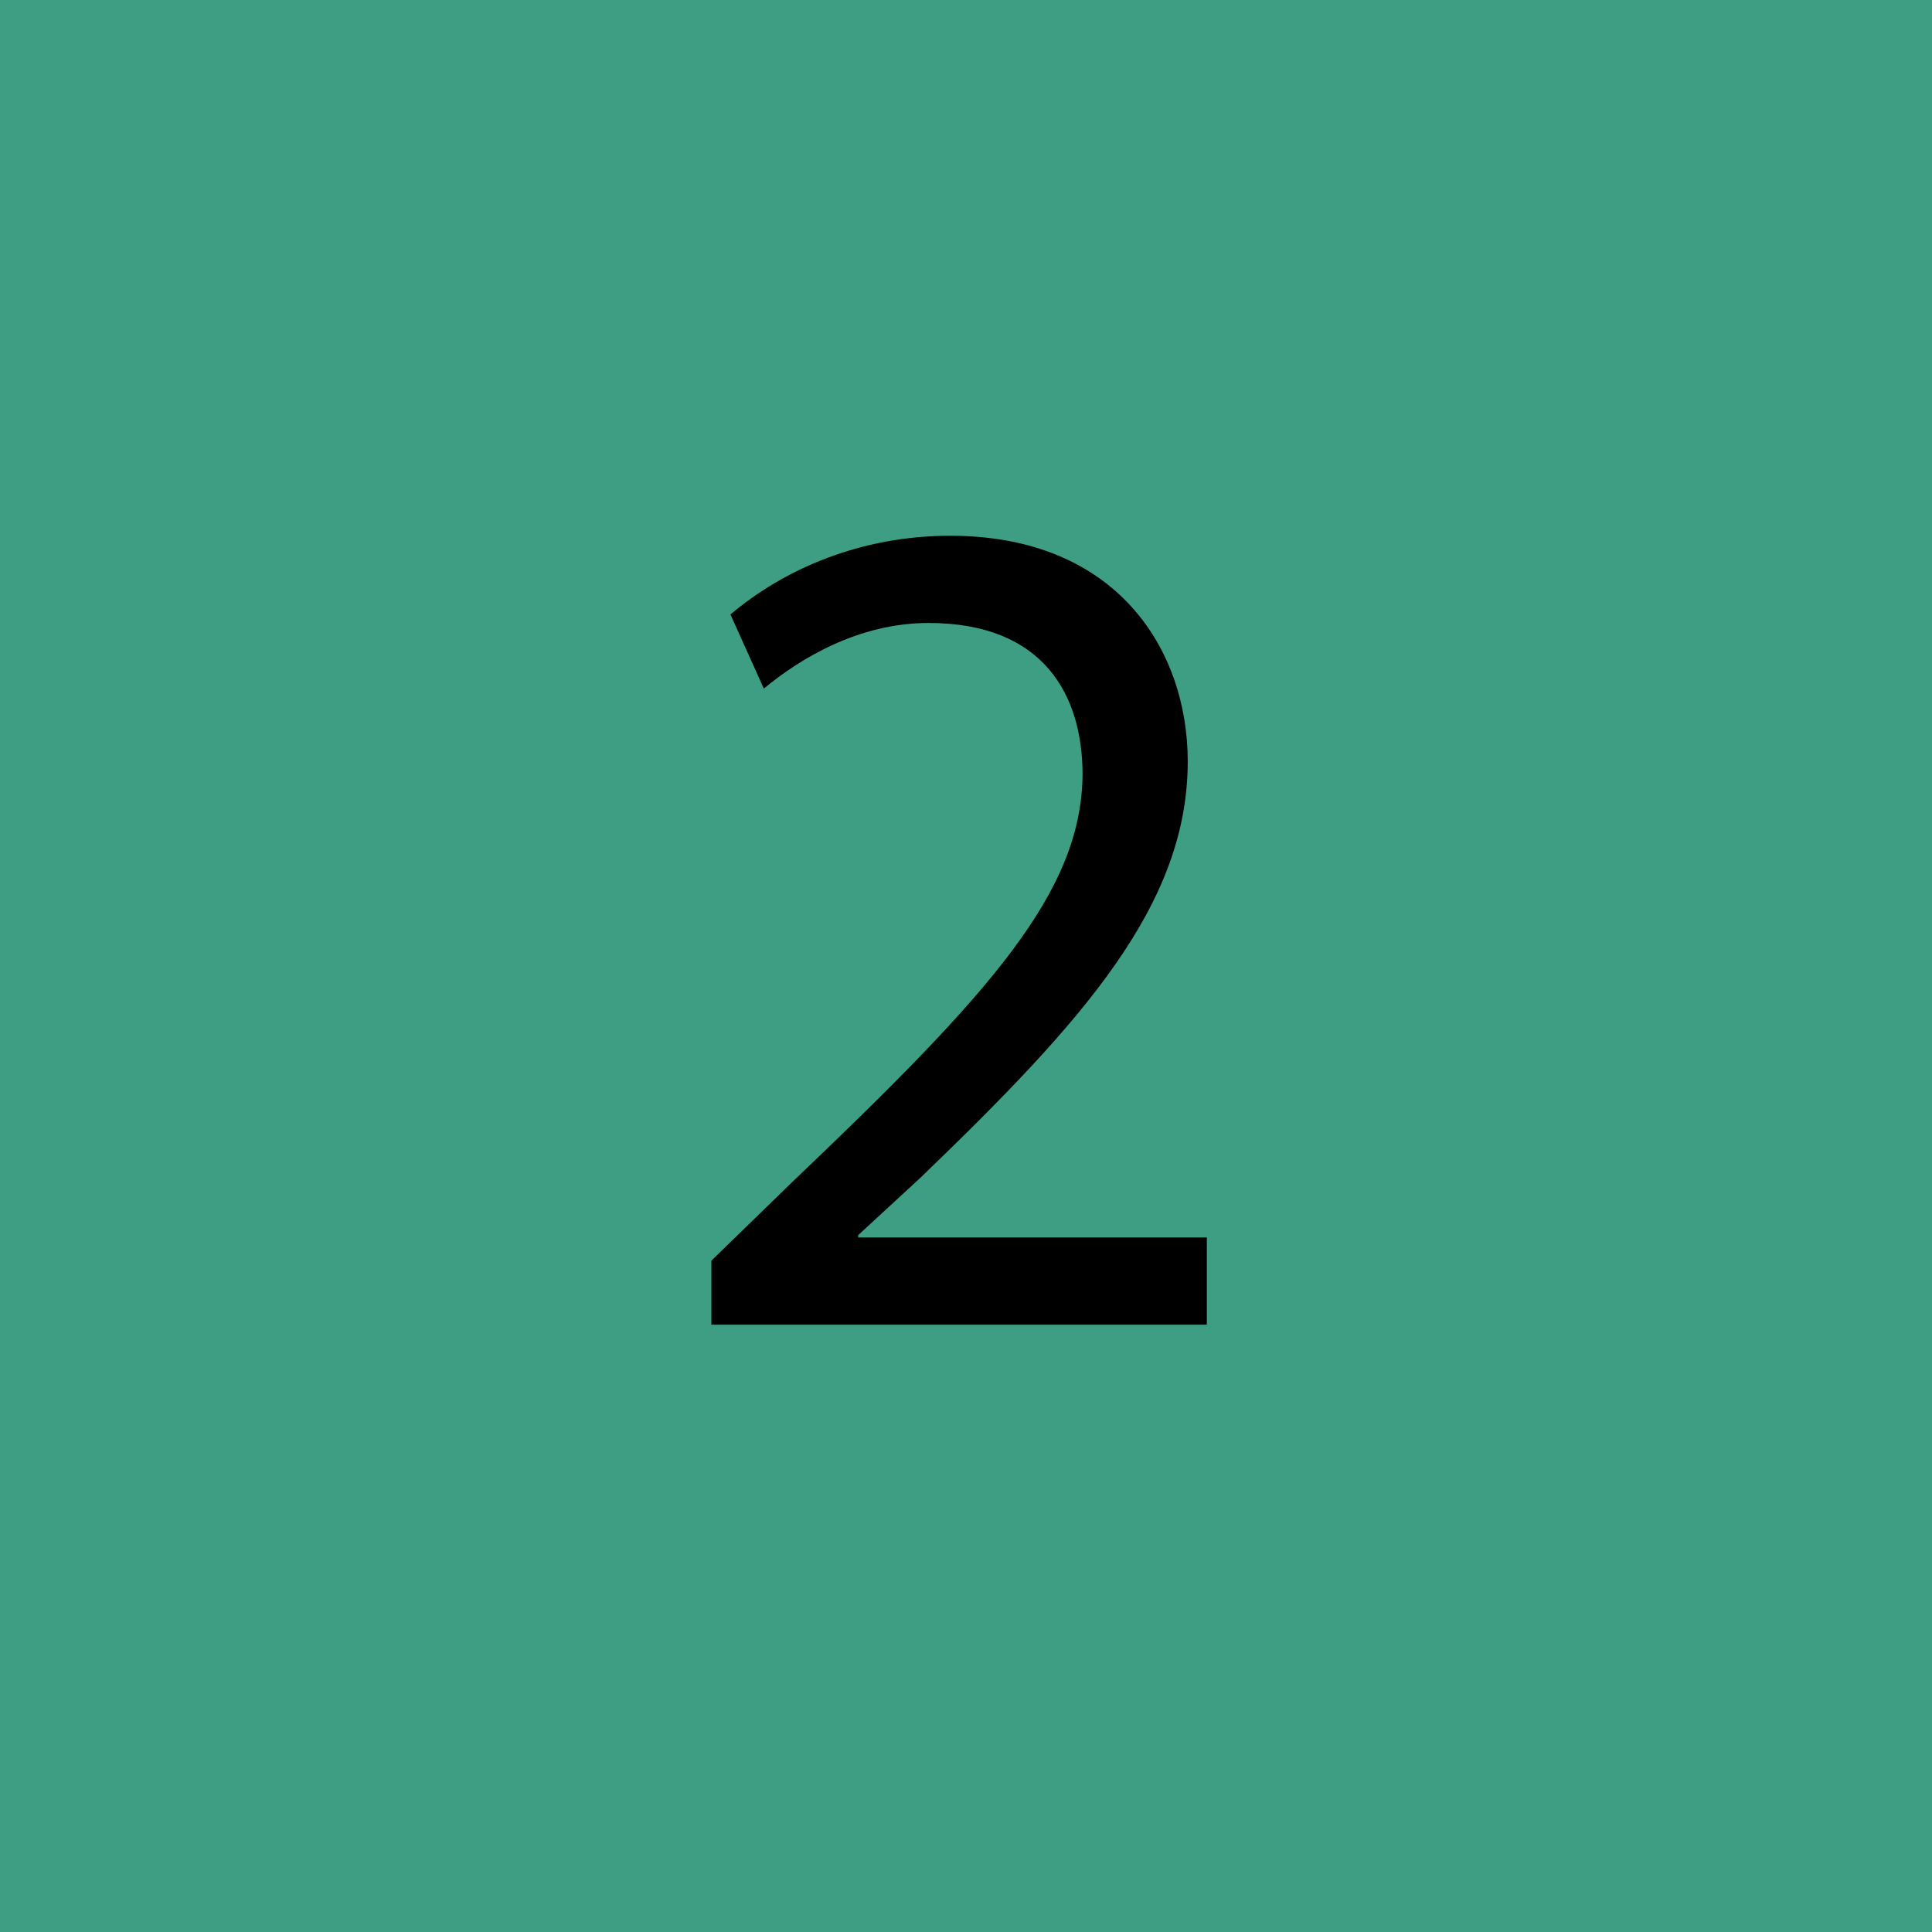
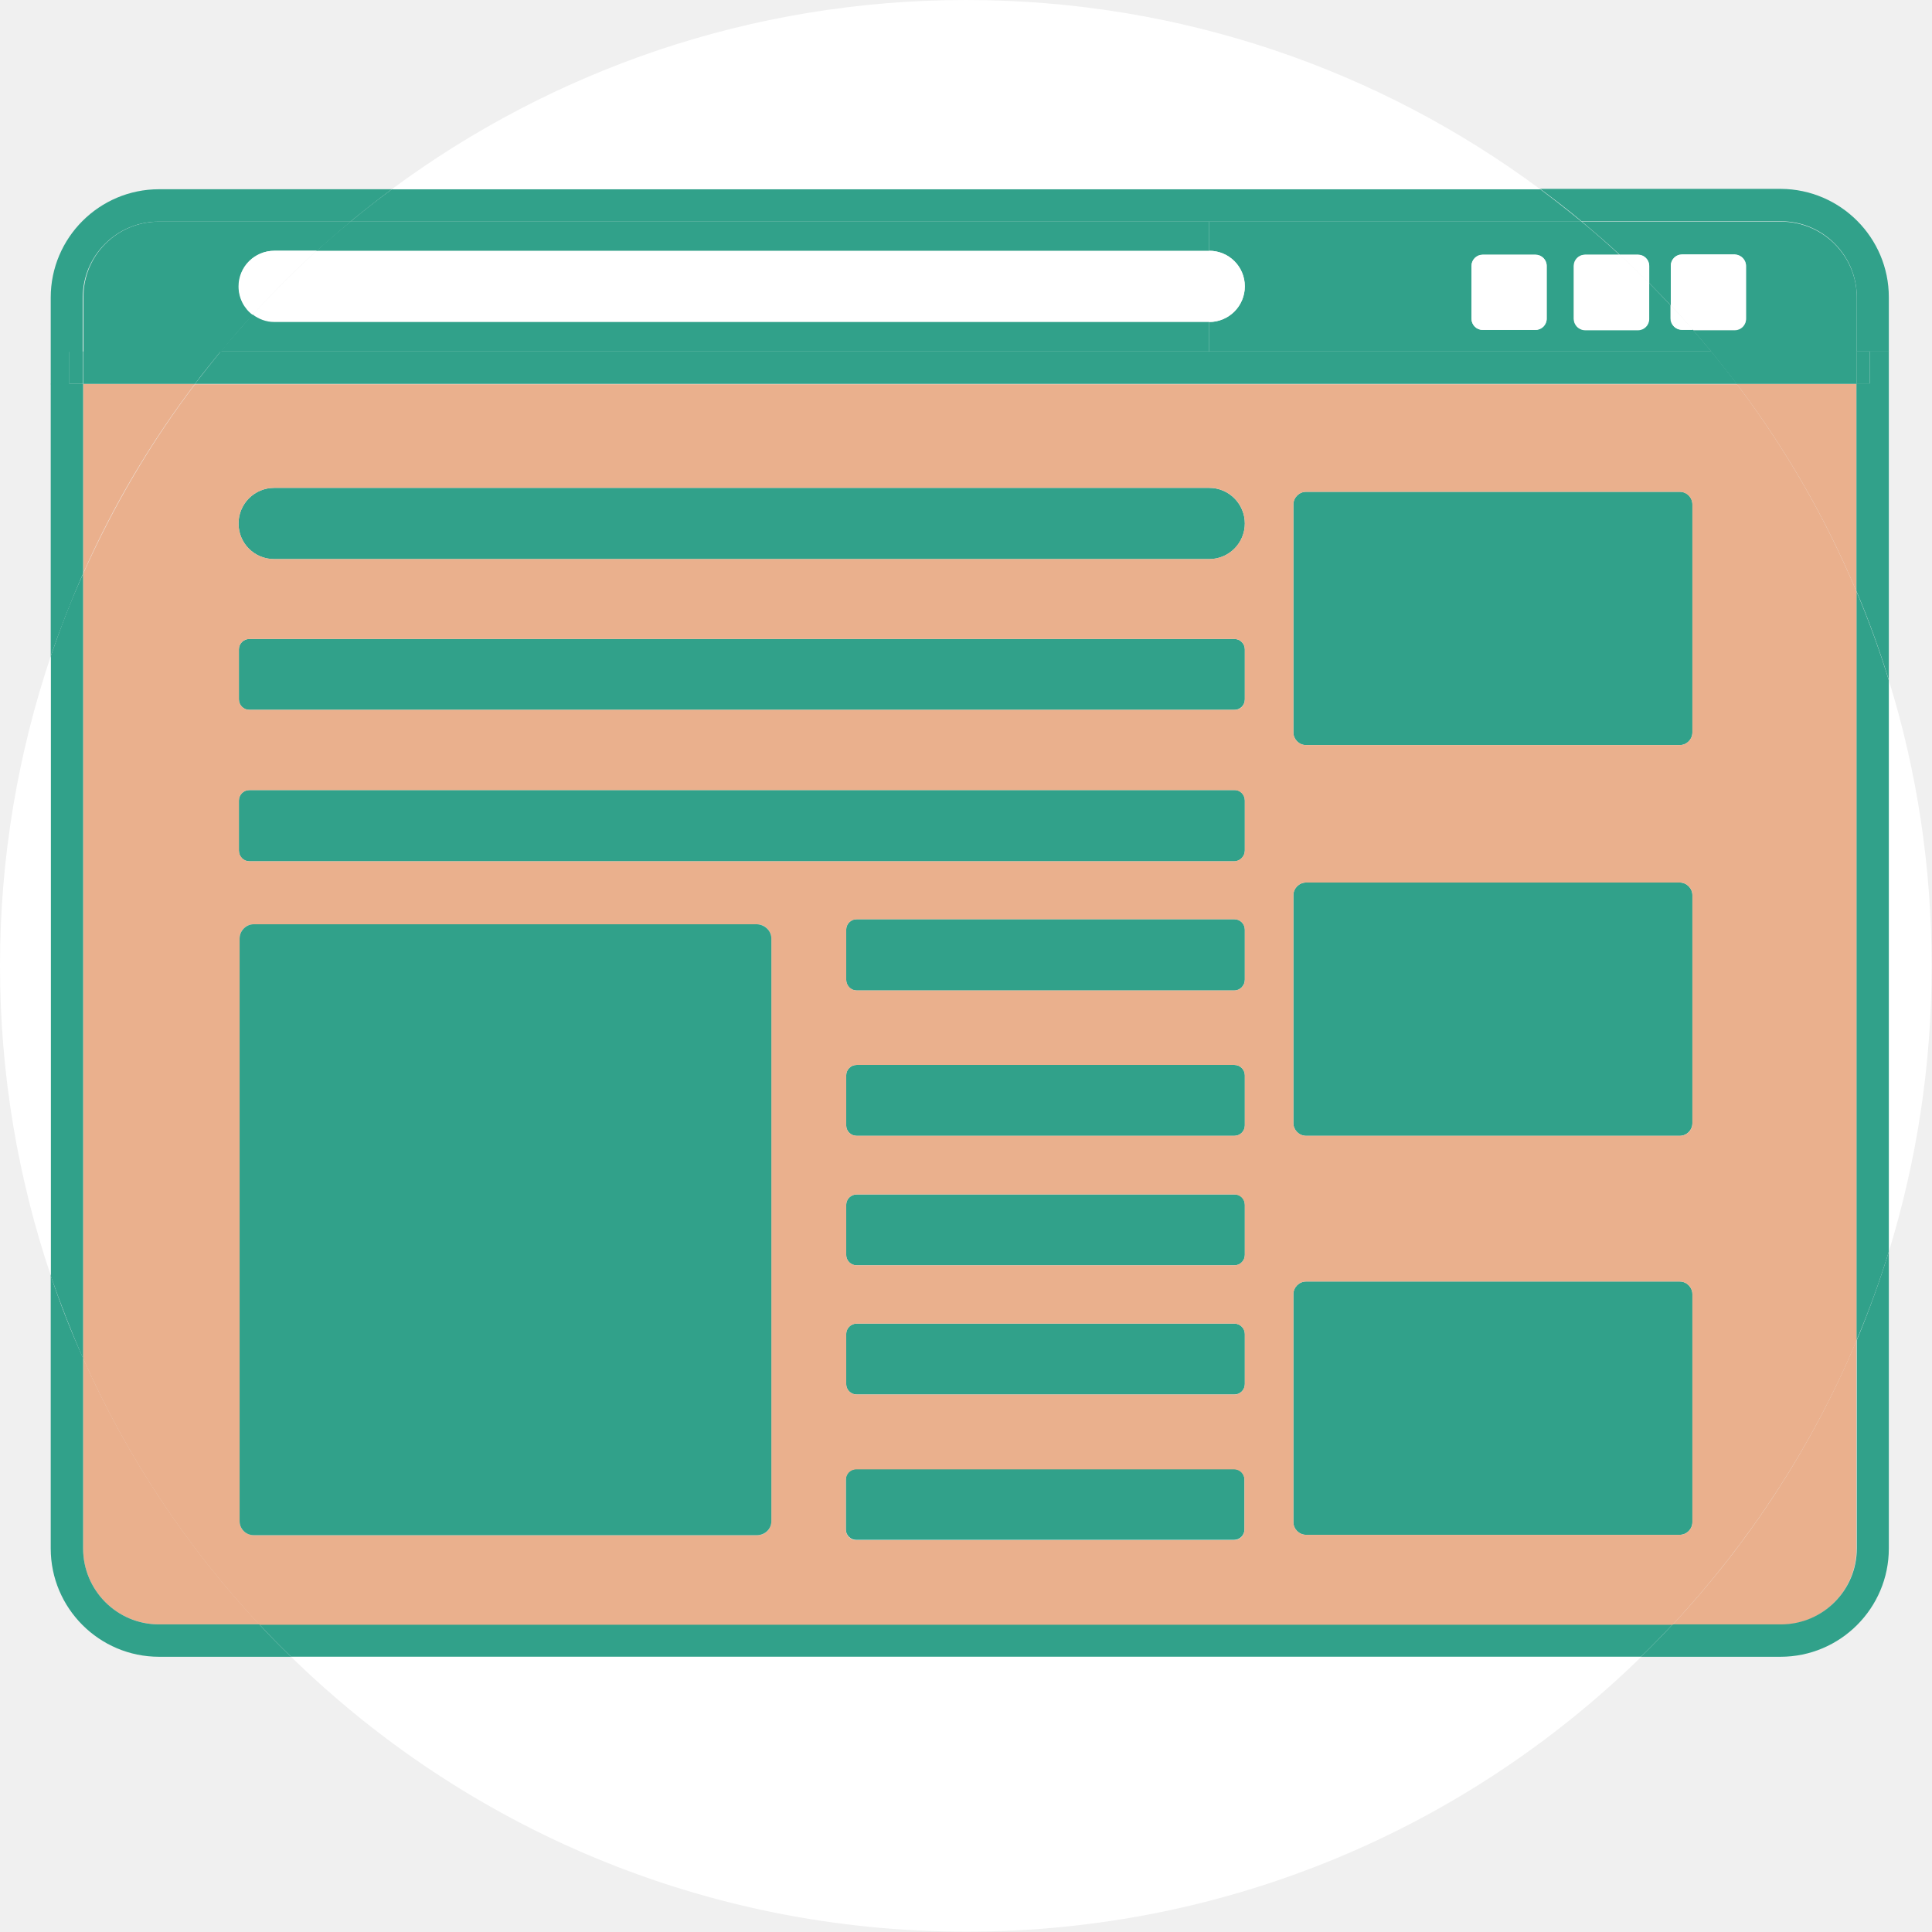
- <svg xmlns="http://www.w3.org/2000/svg" version="1.1" id="Layer_1" x="0px" y="0px" viewBox="317.4 975.1 839.5 839.5" enable-background="new 317.4 975.1 839.5 839.5" xml:space="preserve">
-   <rect x="317.4" y="975.1" fill="#3E9E84" width="839.5" height="839.5" />
-   <g>
-     <path d="M626.5,1550.9v-28l35.8-34.8c86.1-82,125-125.5,125.5-176.4c0-34.2-16.6-65.9-66.9-65.9c-30.6,0-56,15.6-71.6,28.5   l-14.5-32.2c23.3-19.7,56.5-34.2,95.5-34.2c72.6,0,103.2,49.8,103.2,98c0,62.3-45.1,112.6-116.2,181l-27,24.9v1h151.5v37.9H626.5z" />
-   </g>
+ <svg xmlns="http://www.w3.org/2000/svg" version="1.1" id="Layer_1" x="0px" y="0px" viewBox="130.1 635.1 537 537" enable-background="new 130.1 635.1 537 537" xml:space="preserve">
+   <path fill="#EAB08D" d="M646.1,1007.7v57.9c0,11.6-9.4,21.1-21.1,21.1H595C616.4,1063.7,633.8,1037.1,646.1,1007.7z" />
+   <path fill="#EAB08D" d="M646.1,741.8v57.7c-8.7-20.7-19.9-40-33.3-57.7H646.1z" />
+   <path fill="#EAB08D" d="M153.2,741.8h31.1c-12.3,16.2-22.8,33.9-31.1,52.7V741.8z" />
+   <path fill="#EAB08D" d="M202.2,1086.6h-27.9c-11.6,0-21.1-9.4-21.1-21.1v-52.9C165.4,1040,182,1065,202.2,1086.6z" />
+   <path fill="#FFFFFF" d="M655.1,824.2c7.8,25.1,11.9,51.8,11.9,79.4c0,27.7-4.2,54.3-11.9,79.4V824.2z" />
+   <path fill="#31A18A" d="M655.1,983v82.5c0,16.6-13.5,30.1-30.1,30.1h-38.8c3-2.9,5.9-5.9,8.8-9h30.1c11.6,0,21.1-9.4,21.1-21.1  v-57.9C649.5,999.7,652.5,991.4,655.1,983z" />
+   <path fill="#31A18A" d="M655.1,824.2V983c-2.6,8.4-5.6,16.7-9,24.7V799.5C649.5,807.5,652.5,815.8,655.1,824.2z" />
+   <path fill="#31A18A" d="M655.1,732.8v91.3c-2.6-8.4-5.6-16.7-9-24.7v-57.7h3.7v-9H655.1z" />
+   <path fill="#31A18A" d="M655.1,717.7v15.1h-5.2h-3.7v-15.1c0-11.6-9.4-21.1-21.1-21.1h-55.4c-3.7-3.1-7.6-6.1-11.5-9h66.9  C641.7,687.7,655.1,701.2,655.1,717.7z" />
+   <rect x="646.1" y="732.8" fill="#31A18A" width="3.7" height="9" />
+   <path fill="#31A18A" d="M646.1,732.8v9h-33.3c-2.3-3-4.7-6-7.1-9H646.1z" />
+   <path fill="#31A18A" d="M625.1,696.7c11.6,0,21.1,9.4,21.1,21.1v15.1h-40.4c-1.7-2-3.4-4-5.1-6h11.6c1.7,0,3.1-1.4,3.1-3.1V709  c0-1.7-1.4-3.1-3.1-3.1h-14.7c-1.7,0-3.1,1.4-3.1,3.1v11c-2-2.1-4-4.2-6-6.2V709c0-1.7-1.4-3.1-3.1-3.1h-5.1  c-3.4-3.2-7-6.2-10.5-9.2H625.1z" />
+   <path fill="#FFFFFF" d="M615.4,709v14.7c0,1.7-1.4,3.1-3.1,3.1h-11.6c-2-2.3-4.1-4.6-6.2-6.9v-11c0-1.7,1.4-3.1,3.1-3.1h14.7  C614,705.9,615.4,707.3,615.4,709z" />
+   <path fill="#31A18A" d="M612.9,741.8H184.3c2.3-3,4.7-6,7.1-9h274.8h139.6C608.2,735.8,610.6,738.8,612.9,741.8z" />
+   <path fill="#31A18A" d="M605.8,732.8H466.2v-8.2c2.7,0,5.2-1.1,7-2.9c1.8-1.8,2.9-4.3,2.9-7c0-5.5-4.4-9.9-9.9-9.9v-8.1h103.5  c3.6,3,7.1,6,10.5,9.2h-9.6c-1.7,0-3.1,1.4-3.1,3.1v14.7c0,1.7,1.4,3.1,3.1,3.1h14.7c1.7,0,3.1-1.4,3.1-3.1v-10c2,2,4,4.1,6,6.2v3.7  c0,1.7,1.4,3.1,3.1,3.1h3.1C602.4,728.8,604.1,730.8,605.8,732.8z M560,723.7V709c0-1.7-1.4-3.1-3.1-3.1h-14.7  c-1.7,0-3.1,1.4-3.1,3.1v14.7c0,1.7,1.4,3.1,3.1,3.1h14.7C558.6,726.8,560,725.4,560,723.7z" />
+   <path fill="#FFFFFF" d="M600.7,726.8h-3.1c-1.7,0-3.1-1.4-3.1-3.1V720C596.6,722.2,598.7,724.5,600.7,726.8z" />
+   <path fill="#31A18A" d="M600.5,994.8v63.4c0,1.9-1.6,3.5-3.5,3.5H493.1c-1.9,0-3.5-1.6-3.5-3.5v-63.4c0-1.9,1.6-3.5,3.5-3.5H597  C598.9,991.3,600.5,992.9,600.5,994.8z" />
+   <path fill="#31A18A" d="M600.5,883.9v63.4c0,1.9-1.6,3.5-3.5,3.5H493.1c-1.9,0-3.5-1.6-3.5-3.5v-63.4c0-1.9,1.6-3.5,3.5-3.5H597  C598.9,880.4,600.5,882,600.5,883.9z" />
+   <path fill="#31A18A" d="M600.5,775.3v63.4c0,1.9-1.6,3.5-3.5,3.5H493.1c-1.9,0-3.5-1.6-3.5-3.5v-63.4c0-1.9,1.6-3.5,3.5-3.5H597  C598.9,771.8,600.5,773.3,600.5,775.3z" />
+   <path fill="#31A18A" d="M202.2,1086.6H595c-2.9,3.1-5.8,6.1-8.8,9H211C208,1092.7,205,1089.7,202.2,1086.6z" />
+   <path fill="#FFFFFF" d="M588.5,713.8v10c0,1.7-1.4,3.1-3.1,3.1h-14.7c-1.7,0-3.1-1.4-3.1-3.1V709c0-1.7,1.4-3.1,3.1-3.1h9.6  C583,708.4,585.8,711.1,588.5,713.8z" />
+   <path fill="#FFFFFF" d="M588.5,709v4.8c-2.7-2.7-5.4-5.3-8.2-7.9h5.1C587.1,705.9,588.5,707.3,588.5,709z" />
+   <path fill="#FFFFFF" d="M211,1095.6h375.3c-48.4,47.3-114.6,76.4-187.6,76.4S259.4,1142.9,211,1095.6z" />
+   <path fill="#31A18A" d="M569.7,696.7H466.2H227.5c3.7-3.1,7.6-6.1,11.5-9h319.2C562.1,690.6,565.9,693.6,569.7,696.7z" />
+   <path fill="#FFFFFF" d="M560,709v14.7c0,1.7-1.4,3.1-3.1,3.1h-14.7c-1.7,0-3.1-1.4-3.1-3.1V709c0-1.7,1.4-3.1,3.1-3.1h14.7  C558.6,705.9,560,707.3,560,709z" />
+   <path fill="#FFFFFF" d="M558.2,687.7H239c44.6-33,99.8-52.6,159.6-52.6S513.6,654.6,558.2,687.7z" />
+   <path fill="#31A18A" d="M476.1,1005.9v13.9c0,1.6-1.3,2.9-2.9,2.9h-105c-1.6,0-2.9-1.3-2.9-2.9v-13.9c0-1.6,1.3-2.9,2.9-2.9h105  C474.8,1003,476.1,1004.3,476.1,1005.9z" />
+   <path fill="#31A18A" d="M476.1,970v13.9c0,1.6-1.3,2.9-2.9,2.9h-105c-1.6,0-2.9-1.3-2.9-2.9V970c0-1.6,1.3-2.9,2.9-2.9h105  C474.8,967,476.1,968.3,476.1,970z" />
+   <path fill="#31A18A" d="M476.1,934v13.9c0,1.6-1.3,2.9-2.9,2.9h-105c-1.6,0-2.9-1.3-2.9-2.9V934c0-1.6,1.3-2.9,2.9-2.9h105  C474.8,931.1,476.1,932.4,476.1,934z" />
+   <path fill="#31A18A" d="M476.1,893.5v13.9c0,1.6-1.3,3-2.9,3h-105c-1.6,0-2.9-1.3-2.9-3v-13.9c0-1.6,1.3-2.9,2.9-2.9h105  C474.8,890.6,476.1,891.9,476.1,893.5z" />
+   <path fill="#31A18A" d="M476.1,857.6v13.9c0,1.6-1.3,3-2.9,3H199.4c-1.6,0-2.9-1.3-2.9-3v-13.9c0-1.6,1.3-2.9,2.9-2.9h273.8  C474.8,854.6,476.1,856,476.1,857.6z" />
+   <path fill="#31A18A" d="M476.1,815.6v13.9c0,1.6-1.3,2.9-2.9,2.9H199.4c-1.6,0-2.9-1.3-2.9-2.9v-13.9c0-1.6,1.3-2.9,2.9-2.9h273.8  C474.8,812.7,476.1,814,476.1,815.6z" />
+   <path fill="#31A18A" d="M473.1,1043.4c1.6,0,2.9,1.3,2.9,2.9v13.9c0,1.6-1.3,2.9-2.9,2.9h-105c-1.6,0-2.9-1.3-2.9-2.9v-13.9  c0-1.6,1.3-2.9,2.9-2.9H473.1z" />
+   <path fill="#31A18A" d="M476.1,780.6c0,2.7-1.1,5.2-2.9,7c-1.8,1.8-4.3,2.9-7,2.9H206.3c-5.5,0-9.9-4.4-9.9-9.9c0-2.7,1.1-5.2,2.9-7  c1.8-1.8,4.3-2.9,7-2.9h259.9C471.7,770.7,476.1,775.2,476.1,780.6z" />
+   <path fill="#FFFFFF" d="M466.2,704.8c5.5,0,9.9,4.4,9.9,9.9c0,2.7-1.1,5.2-2.9,7c-1.8,1.8-4.3,2.9-7,2.9H206.3c-2.3,0-4.3-0.8-6-2  c5.7-6.2,11.6-12.1,17.8-17.8H466.2z" />
+   <path fill="#31A18A" d="M466.2,696.7v8.1H218.1c3.1-2.8,6.2-5.5,9.4-8.1H466.2z" />
+   <path fill="#EAB08D" d="M365.2,1060.3c0,1.6,1.3,2.9,2.9,2.9h105c1.6,0,2.9-1.3,2.9-2.9v-13.9c0-1.6-1.3-2.9-2.9-2.9h-105  c-1.6,0-2.9,1.3-2.9,2.9V1060.3z M646.1,799.5v208.3c-12.3,29.3-29.8,56-51.1,78.9H202.2c-20.2-21.6-36.8-46.6-49-74V794.6  c8.4-18.8,18.8-36.5,31.1-52.7h428.6C626.2,759.5,637.4,778.8,646.1,799.5z M600.5,1058.2v-63.4c0-1.9-1.6-3.5-3.5-3.5H493.1  c-1.9,0-3.5,1.6-3.5,3.5v63.4c0,1.9,1.6,3.5,3.5,3.5H597C598.9,1061.7,600.5,1060.1,600.5,1058.2z M600.5,947.3v-63.4  c0-1.9-1.6-3.5-3.5-3.5H493.1c-1.9,0-3.5,1.6-3.5,3.5v63.4c0,1.9,1.6,3.5,3.5,3.5H597C598.9,950.8,600.5,949.3,600.5,947.3z   M600.5,838.7v-63.4c0-1.9-1.6-3.5-3.5-3.5H493.1c-1.9,0-3.5,1.6-3.5,3.5v63.4c0,1.9,1.6,3.5,3.5,3.5H597  C598.9,842.2,600.5,840.6,600.5,838.7z M476.1,1019.8v-13.9c0-1.6-1.3-2.9-2.9-2.9h-105c-1.6,0-2.9,1.3-2.9,2.9v13.9  c0,1.6,1.3,2.9,2.9,2.9h105C474.8,1022.8,476.1,1021.4,476.1,1019.8z M476.1,983.9V970c0-1.6-1.3-2.9-2.9-2.9h-105  c-1.6,0-2.9,1.3-2.9,2.9v13.9c0,1.6,1.3,2.9,2.9,2.9h105C474.8,986.8,476.1,985.5,476.1,983.9z M476.1,947.9V934  c0-1.6-1.3-2.9-2.9-2.9h-105c-1.6,0-2.9,1.3-2.9,2.9v13.9c0,1.6,1.3,2.9,2.9,2.9h105C474.8,950.8,476.1,949.5,476.1,947.9z   M476.1,907.4v-13.9c0-1.6-1.3-2.9-2.9-2.9h-105c-1.6,0-2.9,1.3-2.9,2.9v13.9c0,1.6,1.3,3,2.9,3h105  C474.8,910.4,476.1,909.1,476.1,907.4z M476.1,871.5v-13.9c0-1.6-1.3-2.9-2.9-2.9H199.4c-1.6,0-2.9,1.3-2.9,2.9v13.9  c0,1.6,1.3,3,2.9,3h273.8C474.8,874.4,476.1,873.1,476.1,871.5z M476.1,829.5v-13.9c0-1.6-1.3-2.9-2.9-2.9H199.4  c-1.6,0-2.9,1.3-2.9,2.9v13.9c0,1.6,1.3,2.9,2.9,2.9h273.8C474.8,832.5,476.1,831.2,476.1,829.5z M473.2,787.6  c1.8-1.8,2.9-4.3,2.9-7c0-5.5-4.4-9.9-9.9-9.9H206.3c-2.7,0-5.2,1.1-7,2.9c-1.8,1.8-2.9,4.3-2.9,7c0,5.5,4.4,9.9,9.9,9.9h259.9  C468.9,790.5,471.4,789.4,473.2,787.6z M344.5,1057.9V896c0-2.2-1.8-4-4-4H200.6c-2.2,0-3.9,1.8-3.9,4v161.9c0,2.2,1.8,3.9,3.9,3.9  h139.9C342.7,1061.9,344.5,1060.1,344.5,1057.9z" />
+   <path fill="#31A18A" d="M344.5,896v161.9c0,2.2-1.8,3.9-4,3.9H200.6c-2.2,0-3.9-1.8-3.9-3.9V896c0-2.2,1.8-4,3.9-4h139.9  C342.7,892.1,344.5,893.8,344.5,896z" />
+   <path fill="#31A18A" d="M174.3,687.7H239c-3.9,2.9-7.7,5.9-11.5,9h-53.3c-11.6,0-21.1,9.4-21.1,21.1v15.1h-3.7v9h-5.2v-24.1  C144.2,701.2,157.7,687.7,174.3,687.7z" />
+   <path fill="#31A18A" d="M174.3,696.7h53.3c-3.2,2.6-6.3,5.4-9.4,8.1h-11.8c-2.7,0-5.2,1.1-7,2.9c-1.8,1.8-2.9,4.3-2.9,7  c0,3.2,1.5,6.1,3.9,7.9c-3.1,3.3-6,6.8-8.9,10.3h-38.2v-15.1C153.2,706.1,162.6,696.7,174.3,696.7z" />
+   <path fill="#FFFFFF" d="M206.3,704.8h11.8c-6.2,5.6-12.1,11.6-17.8,17.8c-2.4-1.8-3.9-4.7-3.9-7.9c0-2.7,1.1-5.2,2.9-7  C201.1,705.9,203.6,704.8,206.3,704.8z" />
+   <path fill="#31A18A" d="M211,1095.6h-36.7c-16.6,0-30.1-13.5-30.1-30.1v-75.9c2.6,7.8,5.6,15.5,9,23v52.9c0,11.6,9.4,21.1,21.1,21.1  h27.9C205,1089.7,208,1092.7,211,1095.6z" />
+   <path fill="#31A18A" d="M206.3,724.6h259.9v8.2H191.4c2.9-3.5,5.9-6.9,8.9-10.3C202,723.8,204.1,724.6,206.3,724.6z" />
+   <path fill="#31A18A" d="M153.2,732.8h38.2c-2.4,3-4.8,5.9-7.1,9h-31.1V732.8z" />
+   <path fill="#31A18A" d="M153.2,794.6v218.1c-3.3-7.5-6.3-15.2-9-23V817.5C146.9,809.7,149.8,802,153.2,794.6z" />
+   <path fill="#31A18A" d="M153.2,741.8v52.7c-3.3,7.5-6.3,15.2-9,23v-75.7h5.2H153.2z" />
+   <rect x="149.4" y="732.8" fill="#31A18A" width="3.7" height="9" />
+   <path fill="#FFFFFF" d="M144.2,817.5v172.1c-9.1-27-14.1-56-14.1-86.1C130.1,873.5,135.1,844.6,144.2,817.5z" />
</svg>
